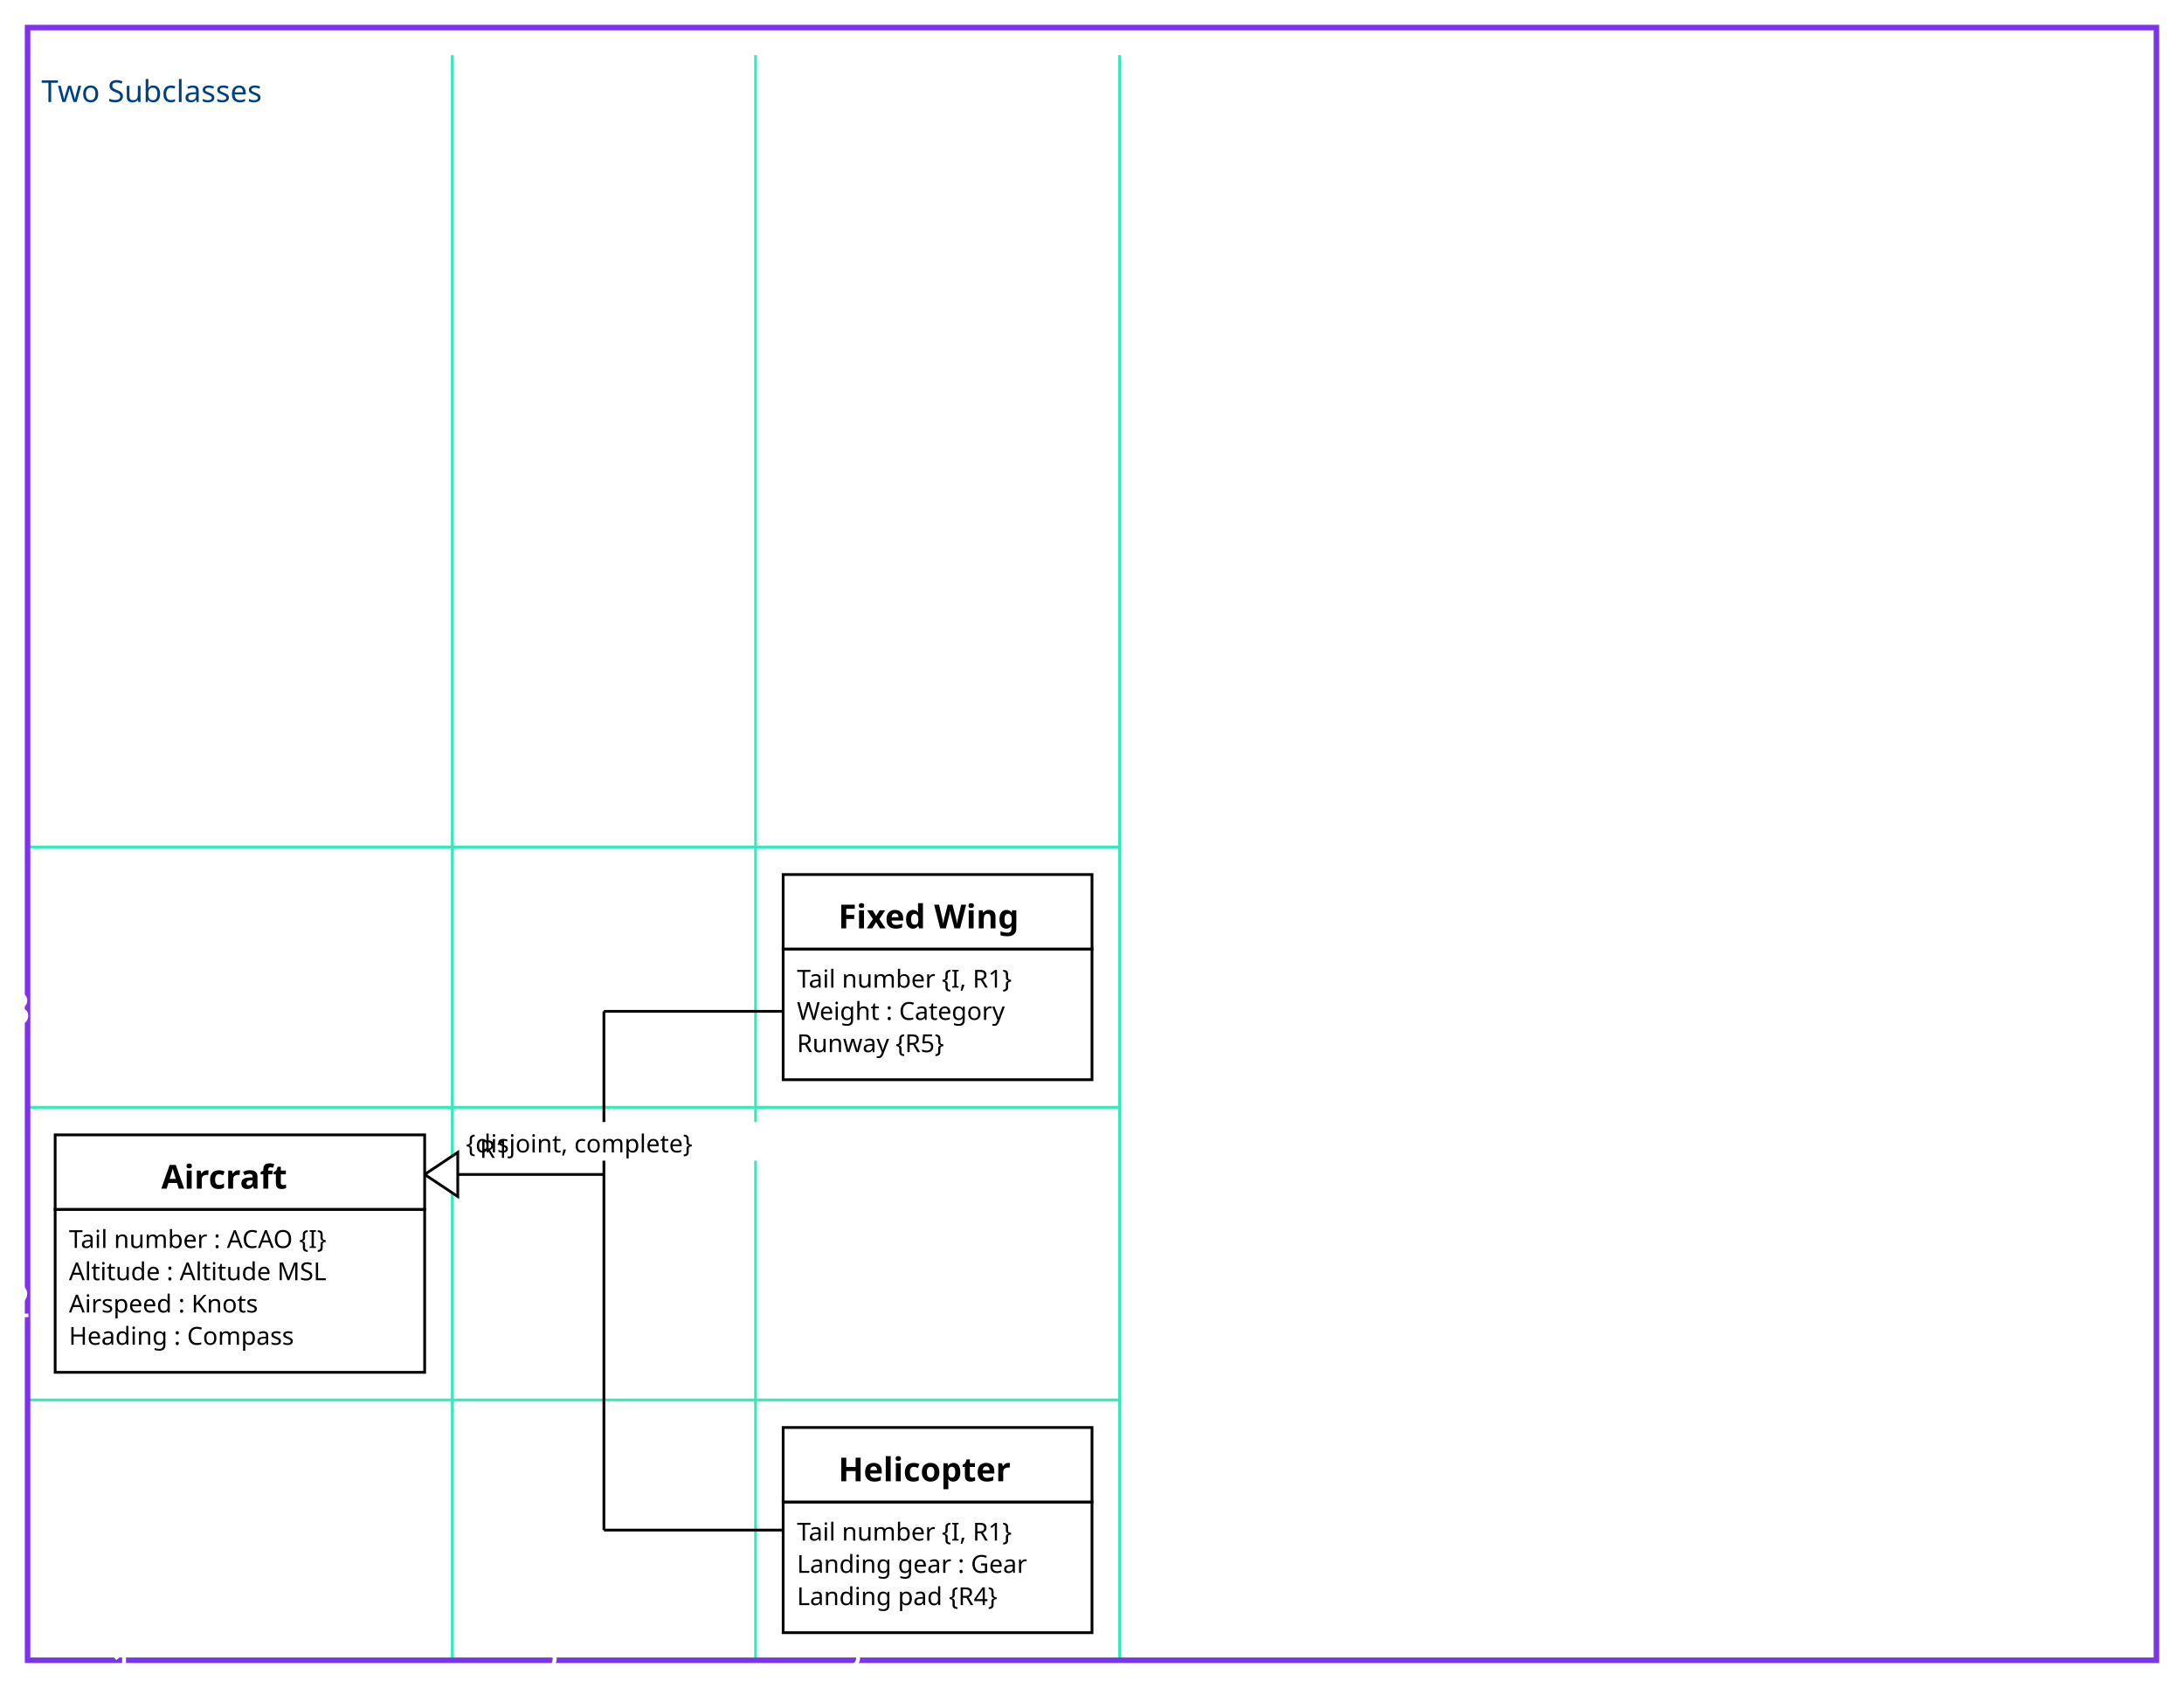
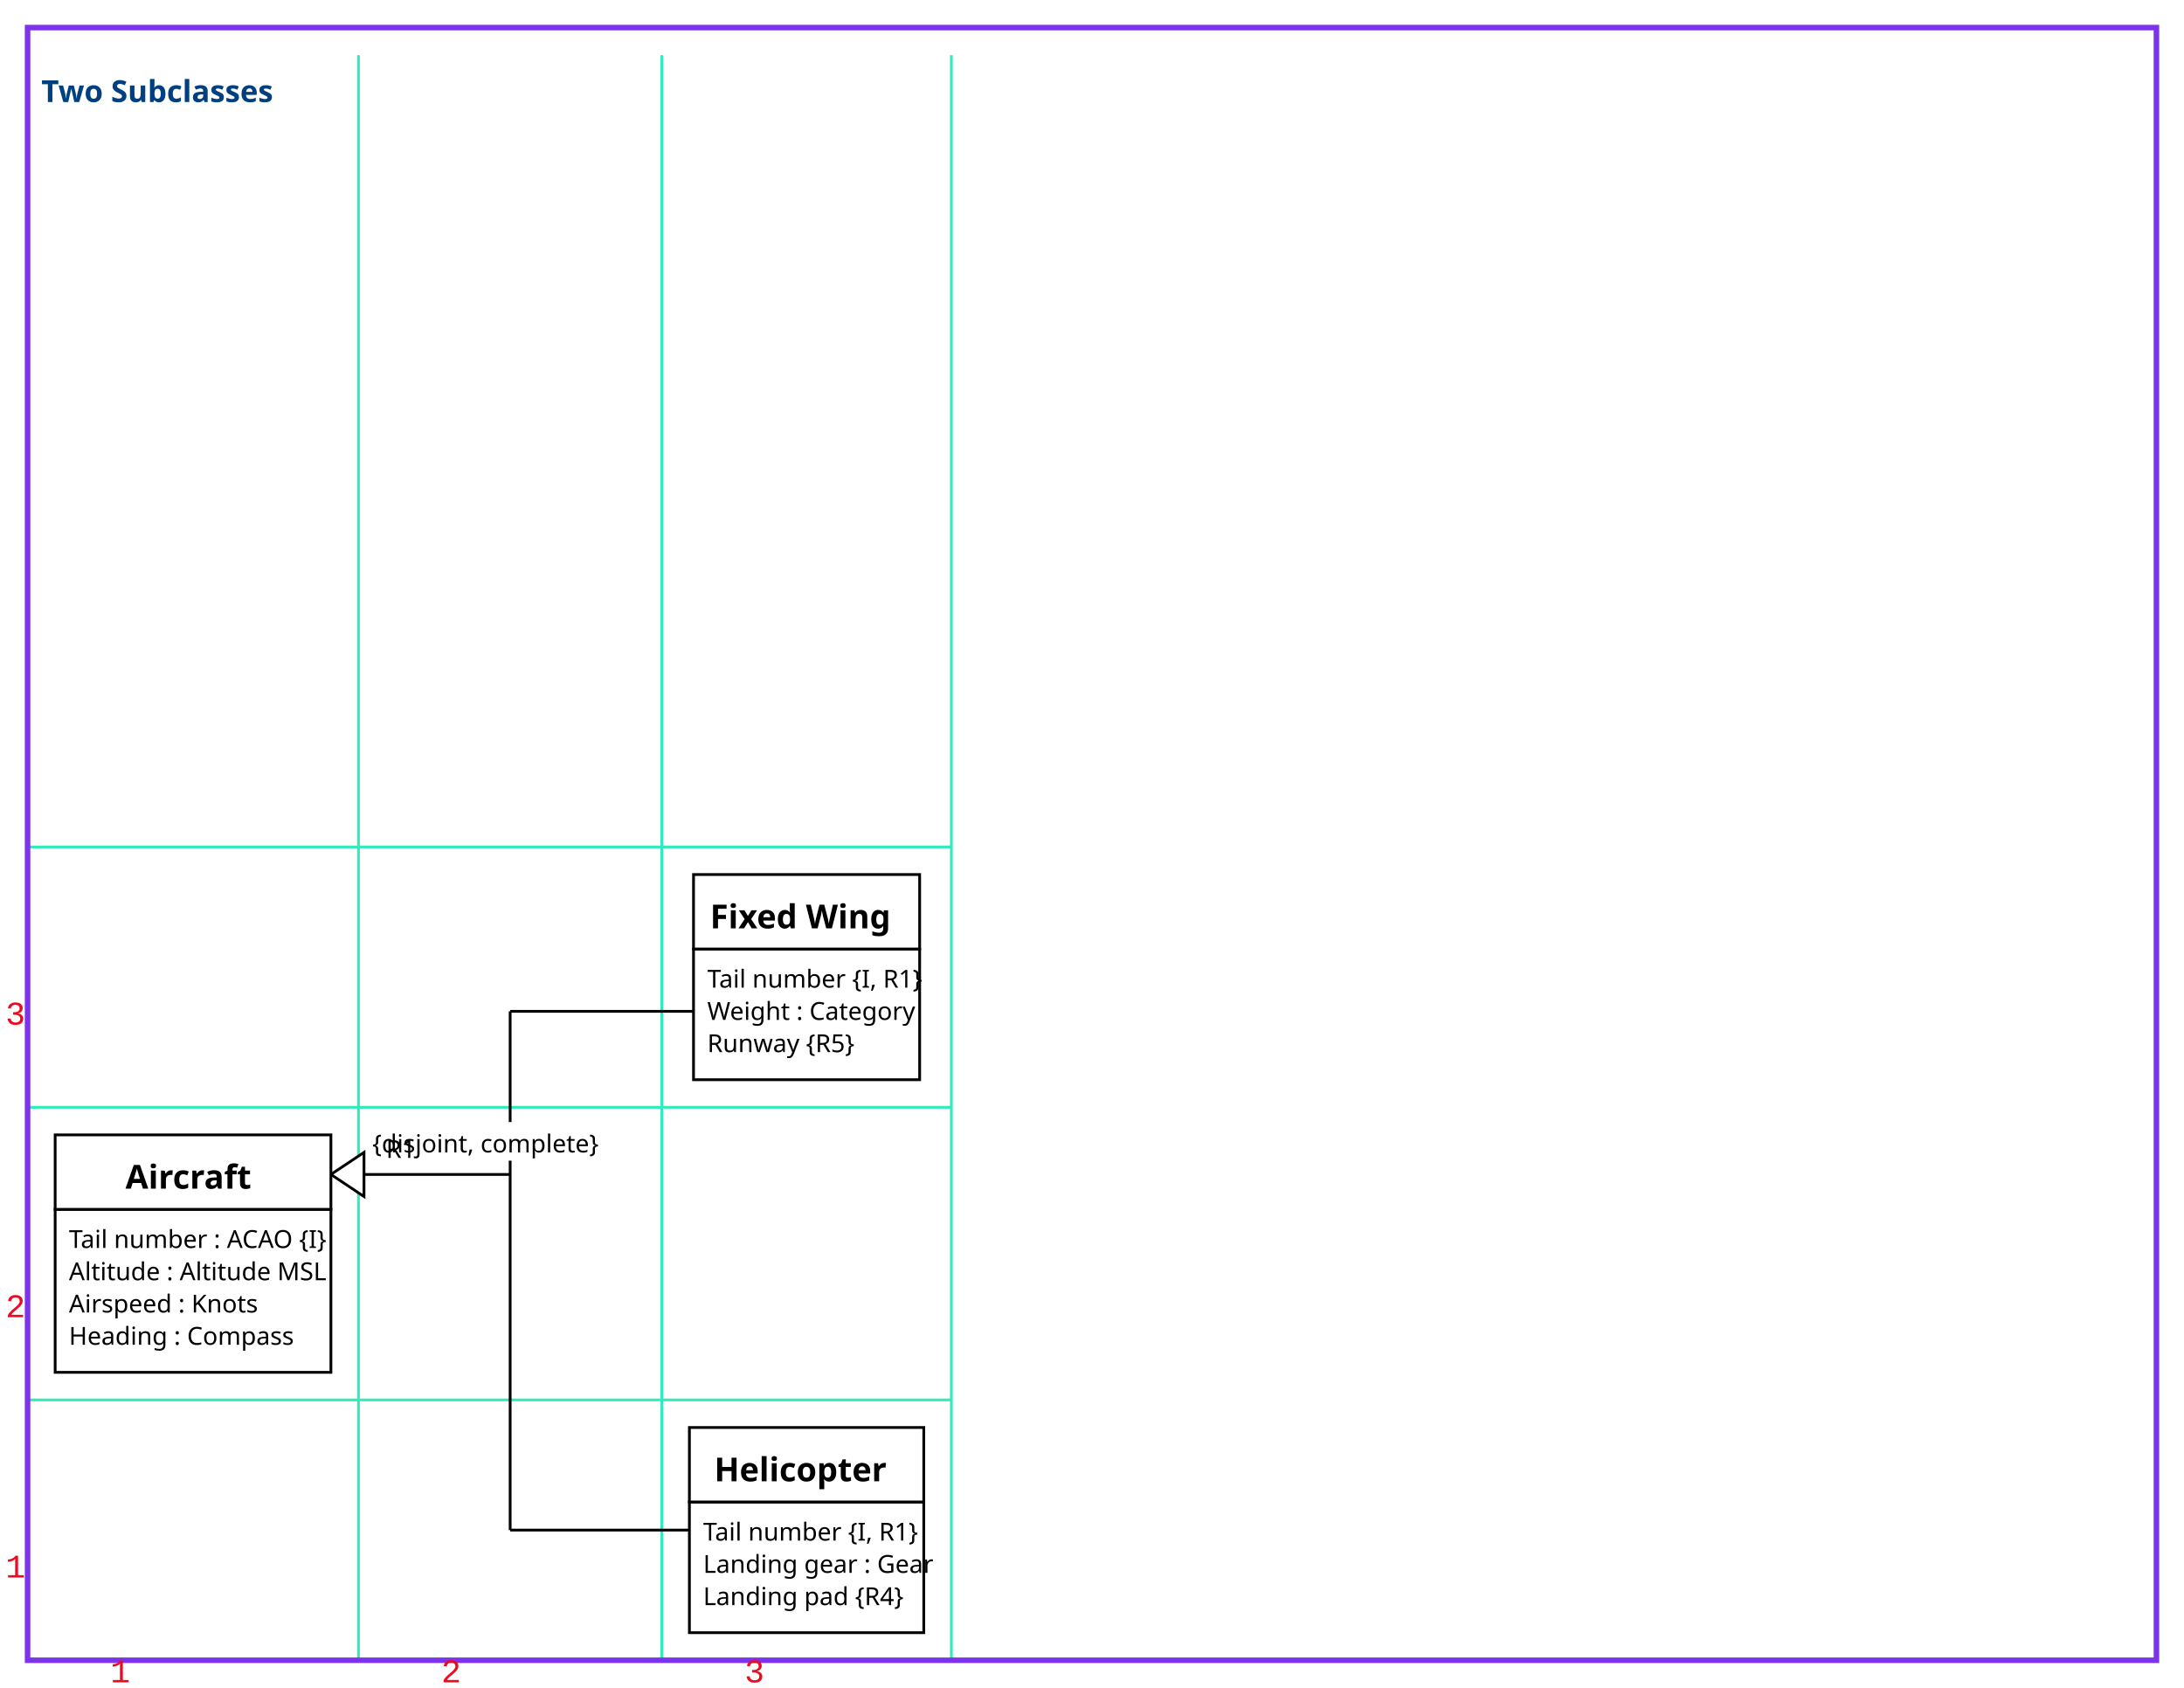
<svg xmlns="http://www.w3.org/2000/svg" width="792" height="612" viewBox="0 0 792 612">
  <rect width="792" height="612" fill="rgb(255,255,255)" />
-   <line stroke="rgb(51,235,186)" stroke-width="1" x1="10" y1="602" x2="406" y2="602" />
-   <line stroke="rgb(51,235,186)" stroke-width="1" x1="10" y1="507.6" x2="406" y2="507.6" />
-   <line stroke="rgb(51,235,186)" stroke-width="1" x1="10" y1="401.5" x2="406" y2="401.5" />
-   <line stroke="rgb(51,235,186)" stroke-width="1" x1="10" y1="307.1" x2="406" y2="307.1" />
+   <line stroke="rgb(51,235,186)" stroke-width="1" x1="10" y1="602" x2="345" y2="602" />
+   <line stroke="rgb(51,235,186)" stroke-width="1" x1="10" y1="507.6" x2="345" y2="507.6" />
+   <line stroke="rgb(51,235,186)" stroke-width="1" x1="10" y1="401.5" x2="345" y2="401.5" />
+   <line stroke="rgb(51,235,186)" stroke-width="1" x1="10" y1="307.1" x2="345" y2="307.1" />
  <line stroke="rgb(51,235,186)" stroke-width="1" x1="10" y1="602" x2="10" y2="20" />
-   <line stroke="rgb(51,235,186)" stroke-width="1" x1="164" y1="602" x2="164" y2="20" />
-   <line stroke="rgb(51,235,186)" stroke-width="1" x1="274" y1="602" x2="274" y2="20" />
-   <line stroke="rgb(51,235,186)" stroke-width="1" x1="406" y1="602" x2="406" y2="20" />
+   <line stroke="rgb(51,235,186)" stroke-width="1" x1="130" y1="602" x2="130" y2="20" />
+   <line stroke="rgb(51,235,186)" stroke-width="1" x1="240" y1="602" x2="240" y2="20" />
+   <line stroke="rgb(51,235,186)" stroke-width="1" x1="345" y1="602" x2="345" y2="20" />
  <rect stroke="rgb(125,51,235)" stroke-width="2" fill="none" x="10" y="10" width="772" height="592" />
-   <text x="2" y="572" font-family="Verdana" font-size="16" fill="rgb(255,255,255)">1</text>
-   <text x="2" y="477.6" font-family="Verdana" font-size="16" fill="rgb(255,255,255)">2</text>
-   <text x="2" y="371.5" font-family="Verdana" font-size="16" fill="rgb(255,255,255)">3</text>
-   <text x="40" y="610" font-family="Verdana" font-size="16" fill="rgb(255,255,255)">1</text>
-   <text x="194" y="610" font-family="Verdana" font-size="16" fill="rgb(255,255,255)">2</text>
-   <text x="304" y="610" font-family="Verdana" font-size="16" fill="rgb(255,255,255)">3</text>
-   <text x="15" y="37" font-family="Eurostile BoldExtendedTwo" font-size="11" fill="rgb(0,64,128)">Two Subclasses</text>
-   <line stroke="rgb(0,0,0)" stroke-width="1" x1="219.0" y1="554.8" x2="219.0" y2="366.7" />
-   <line stroke="rgb(0,0,0)" stroke-width="1" x1="284" y1="554.8" x2="219.0" y2="554.8" />
-   <line stroke="rgb(0,0,0)" stroke-width="1" x1="284" y1="366.7" x2="219.0" y2="366.7" />
-   <line stroke="rgb(0,0,0)" stroke-width="1" x1="154" y1="425.85" x2="219.0" y2="425.85" />
-   <g transform="rotate(90,154,425.85)">
-     <polygon stroke="rgb(0,0,0)" stroke-width="1" fill="rgb(255,255,255)" points="146,413.85 154,425.85 162,413.85" />
+   <text x="2" y="572" font-family="Courier New" font-size="12" fill="rgb(236,10,30)">1</text>
+   <text x="2" y="477.6" font-family="Courier New" font-size="12" fill="rgb(236,10,30)">2</text>
+   <text x="2" y="371.5" font-family="Courier New" font-size="12" fill="rgb(236,10,30)">3</text>
+   <text x="40" y="610" font-family="Courier New" font-size="12" fill="rgb(236,10,30)">1</text>
+   <text x="160" y="610" font-family="Courier New" font-size="12" fill="rgb(236,10,30)">2</text>
+   <text x="270" y="610" font-family="Courier New" font-size="12" fill="rgb(236,10,30)">3</text>
+   <text x="15" y="37" font-family="Verdana" font-size="11" fill="rgb(0,64,128)" font-weight="bold">Two Subclasses</text>
+   <line stroke="rgb(0,0,0)" stroke-width="1" x1="185.0" y1="554.8" x2="185.0" y2="366.7" />
+   <line stroke="rgb(0,0,0)" stroke-width="1" x1="120" y1="425.85" x2="185.0" y2="425.85" />
+   <line stroke="rgb(0,0,0)" stroke-width="1" x1="250" y1="554.8" x2="185.0" y2="554.8" />
+   <line stroke="rgb(0,0,0)" stroke-width="1" x1="251.5" y1="366.7" x2="185.0" y2="366.7" />
+   <g transform="rotate(90,120,425.85)">
+     <polygon stroke="rgb(0,0,0)" stroke-width="1" fill="rgb(255,255,255)" points="112,413.85 120,425.85 128,413.85" />
  </g>
-   <rect stroke="rgb(0,0,0)" stroke-width="1" fill="rgb(255,255,255)" x="20" y="438.5" width="134" height="59.1" />
-   <rect stroke="rgb(0,0,0)" stroke-width="1" fill="rgb(255,255,255)" x="20" y="411.5" width="134" height="27.0" />
-   <rect stroke="rgb(0,0,0)" stroke-width="1" fill="rgb(255,255,255)" x="284" y="544.6" width="112" height="47.4" />
-   <rect stroke="rgb(0,0,0)" stroke-width="1" fill="rgb(255,255,255)" x="284" y="517.6" width="112" height="27.0" />
-   <rect stroke="rgb(0,0,0)" stroke-width="1" fill="rgb(255,255,255)" x="284" y="344.1" width="112" height="47.4" />
-   <rect stroke="rgb(0,0,0)" stroke-width="1" fill="rgb(255,255,255)" x="284" y="317.1" width="112" height="27.0" />
-   <rect x="167" y="406.85" width="112" height="14" fill="rgb(255,255,255)" stroke="none" />
-   <rect x="172" y="408.85" width="15" height="14" fill="rgb(255,255,255)" stroke="none" />
-   <text x="25" y="487.6" font-family="Palatino Sans Informal LT Pro" font-size="9" fill="rgb(0,0,0)">Heading : Compass</text>
-   <text x="25" y="475.9" font-family="Palatino Sans Informal LT Pro" font-size="9" fill="rgb(0,0,0)">Airspeed : Knots</text>
-   <text x="25" y="464.2" font-family="Palatino Sans Informal LT Pro" font-size="9" fill="rgb(0,0,0)">Altitude : Altitude MSL</text>
-   <text x="25" y="452.5" font-family="Palatino Sans Informal LT Pro" font-size="9" fill="rgb(0,0,0)">Tail number : ACAO {I}</text>
-   <text x="58.5" y="431.0" font-family="Palatino Sans Informal LT Pro" font-size="12" fill="rgb(0,0,0)" font-weight="bold">Aircraft</text>
-   <text x="289" y="582.0" font-family="Palatino Sans Informal LT Pro" font-size="9" fill="rgb(0,0,0)">Landing pad {R4}</text>
-   <text x="289" y="570.3" font-family="Palatino Sans Informal LT Pro" font-size="9" fill="rgb(0,0,0)">Landing gear : Gear</text>
-   <text x="289" y="558.6" font-family="Palatino Sans Informal LT Pro" font-size="9" fill="rgb(0,0,0)">Tail number {I, R1}</text>
-   <text x="304.0" y="537.1" font-family="Palatino Sans Informal LT Pro" font-size="12" fill="rgb(0,0,0)" font-weight="bold">Helicopter</text>
-   <text x="289" y="381.5" font-family="Palatino Sans Informal LT Pro" font-size="9" fill="rgb(0,0,0)">Runway {R5}</text>
-   <text x="289" y="369.8" font-family="Palatino Sans Informal LT Pro" font-size="9" fill="rgb(0,0,0)">Weight : Category</text>
-   <text x="289" y="358.1" font-family="Palatino Sans Informal LT Pro" font-size="9" fill="rgb(0,0,0)">Tail number {I, R1}</text>
-   <text x="304.0" y="336.6" font-family="Palatino Sans Informal LT Pro" font-size="12" fill="rgb(0,0,0)" font-weight="bold">Fixed Wing</text>
-   <text x="169" y="417.85" font-family="Palatino Sans Informal LT Pro" font-size="9" fill="rgb(0,0,0)">{disjoint, complete}</text>
-   <text x="174" y="419.85" font-family="Palatino Sans Informal LT Pro" font-size="9" fill="rgb(0,0,0)">R1</text>
+   <rect stroke="rgb(0,0,0)" stroke-width="1" fill="rgb(255,255,255)" x="20" y="438.5" width="100" height="59.1" />
+   <rect stroke="rgb(0,0,0)" stroke-width="1" fill="rgb(255,255,255)" x="20" y="411.5" width="100" height="27.0" />
+   <rect stroke="rgb(0,0,0)" stroke-width="1" fill="rgb(255,255,255)" x="250" y="544.6" width="85" height="47.4" />
+   <rect stroke="rgb(0,0,0)" stroke-width="1" fill="rgb(255,255,255)" x="250" y="517.6" width="85" height="27.0" />
+   <rect stroke="rgb(0,0,0)" stroke-width="1" fill="rgb(255,255,255)" x="251.5" y="344.1" width="82" height="47.4" />
+   <rect stroke="rgb(0,0,0)" stroke-width="1" fill="rgb(255,255,255)" x="251.5" y="317.1" width="82" height="27.0" />
+   <rect x="133" y="406.85" width="77" height="14" fill="rgb(255,255,255)" stroke="none" />
+   <rect x="138" y="408.85" width="15" height="14" fill="rgb(255,255,255)" stroke="none" />
+   <text x="25" y="487.6" font-family="Gill Sans" font-size="9" fill="rgb(0,0,0)">Heading : Compass</text>
+   <text x="25" y="475.9" font-family="Gill Sans" font-size="9" fill="rgb(0,0,0)">Airspeed : Knots</text>
+   <text x="25" y="464.2" font-family="Gill Sans" font-size="9" fill="rgb(0,0,0)">Altitude : Altitude MSL</text>
+   <text x="25" y="452.5" font-family="Gill Sans" font-size="9" fill="rgb(0,0,0)">Tail number : ACAO {I}</text>
+   <text x="45.5" y="431.0" font-family="Gill Sans" font-size="12" fill="rgb(0,0,0)" font-weight="bold">Aircraft</text>
+   <text x="255" y="582.0" font-family="Gill Sans" font-size="9" fill="rgb(0,0,0)">Landing pad {R4}</text>
+   <text x="255" y="570.3" font-family="Gill Sans" font-size="9" fill="rgb(0,0,0)">Landing gear : Gear</text>
+   <text x="255" y="558.6" font-family="Gill Sans" font-size="9" fill="rgb(0,0,0)">Tail number {I, R1}</text>
+   <text x="259.0" y="537.1" font-family="Gill Sans" font-size="12" fill="rgb(0,0,0)" font-weight="bold">Helicopter</text>
+   <text x="256.5" y="381.5" font-family="Gill Sans" font-size="9" fill="rgb(0,0,0)">Runway {R5}</text>
+   <text x="256.5" y="369.8" font-family="Gill Sans" font-size="9" fill="rgb(0,0,0)">Weight : Category</text>
+   <text x="256.5" y="358.1" font-family="Gill Sans" font-size="9" fill="rgb(0,0,0)">Tail number {I, R1}</text>
+   <text x="257.5" y="336.6" font-family="Gill Sans" font-size="12" fill="rgb(0,0,0)" font-weight="bold">Fixed Wing</text>
+   <text x="135" y="417.85" font-family="Gill Sans" font-size="9" fill="rgb(0,0,0)">{disjoint, complete}</text>
+   <text x="140" y="419.85" font-family="Gill Sans" font-size="9" fill="rgb(0,0,0)">R1</text>
</svg>
